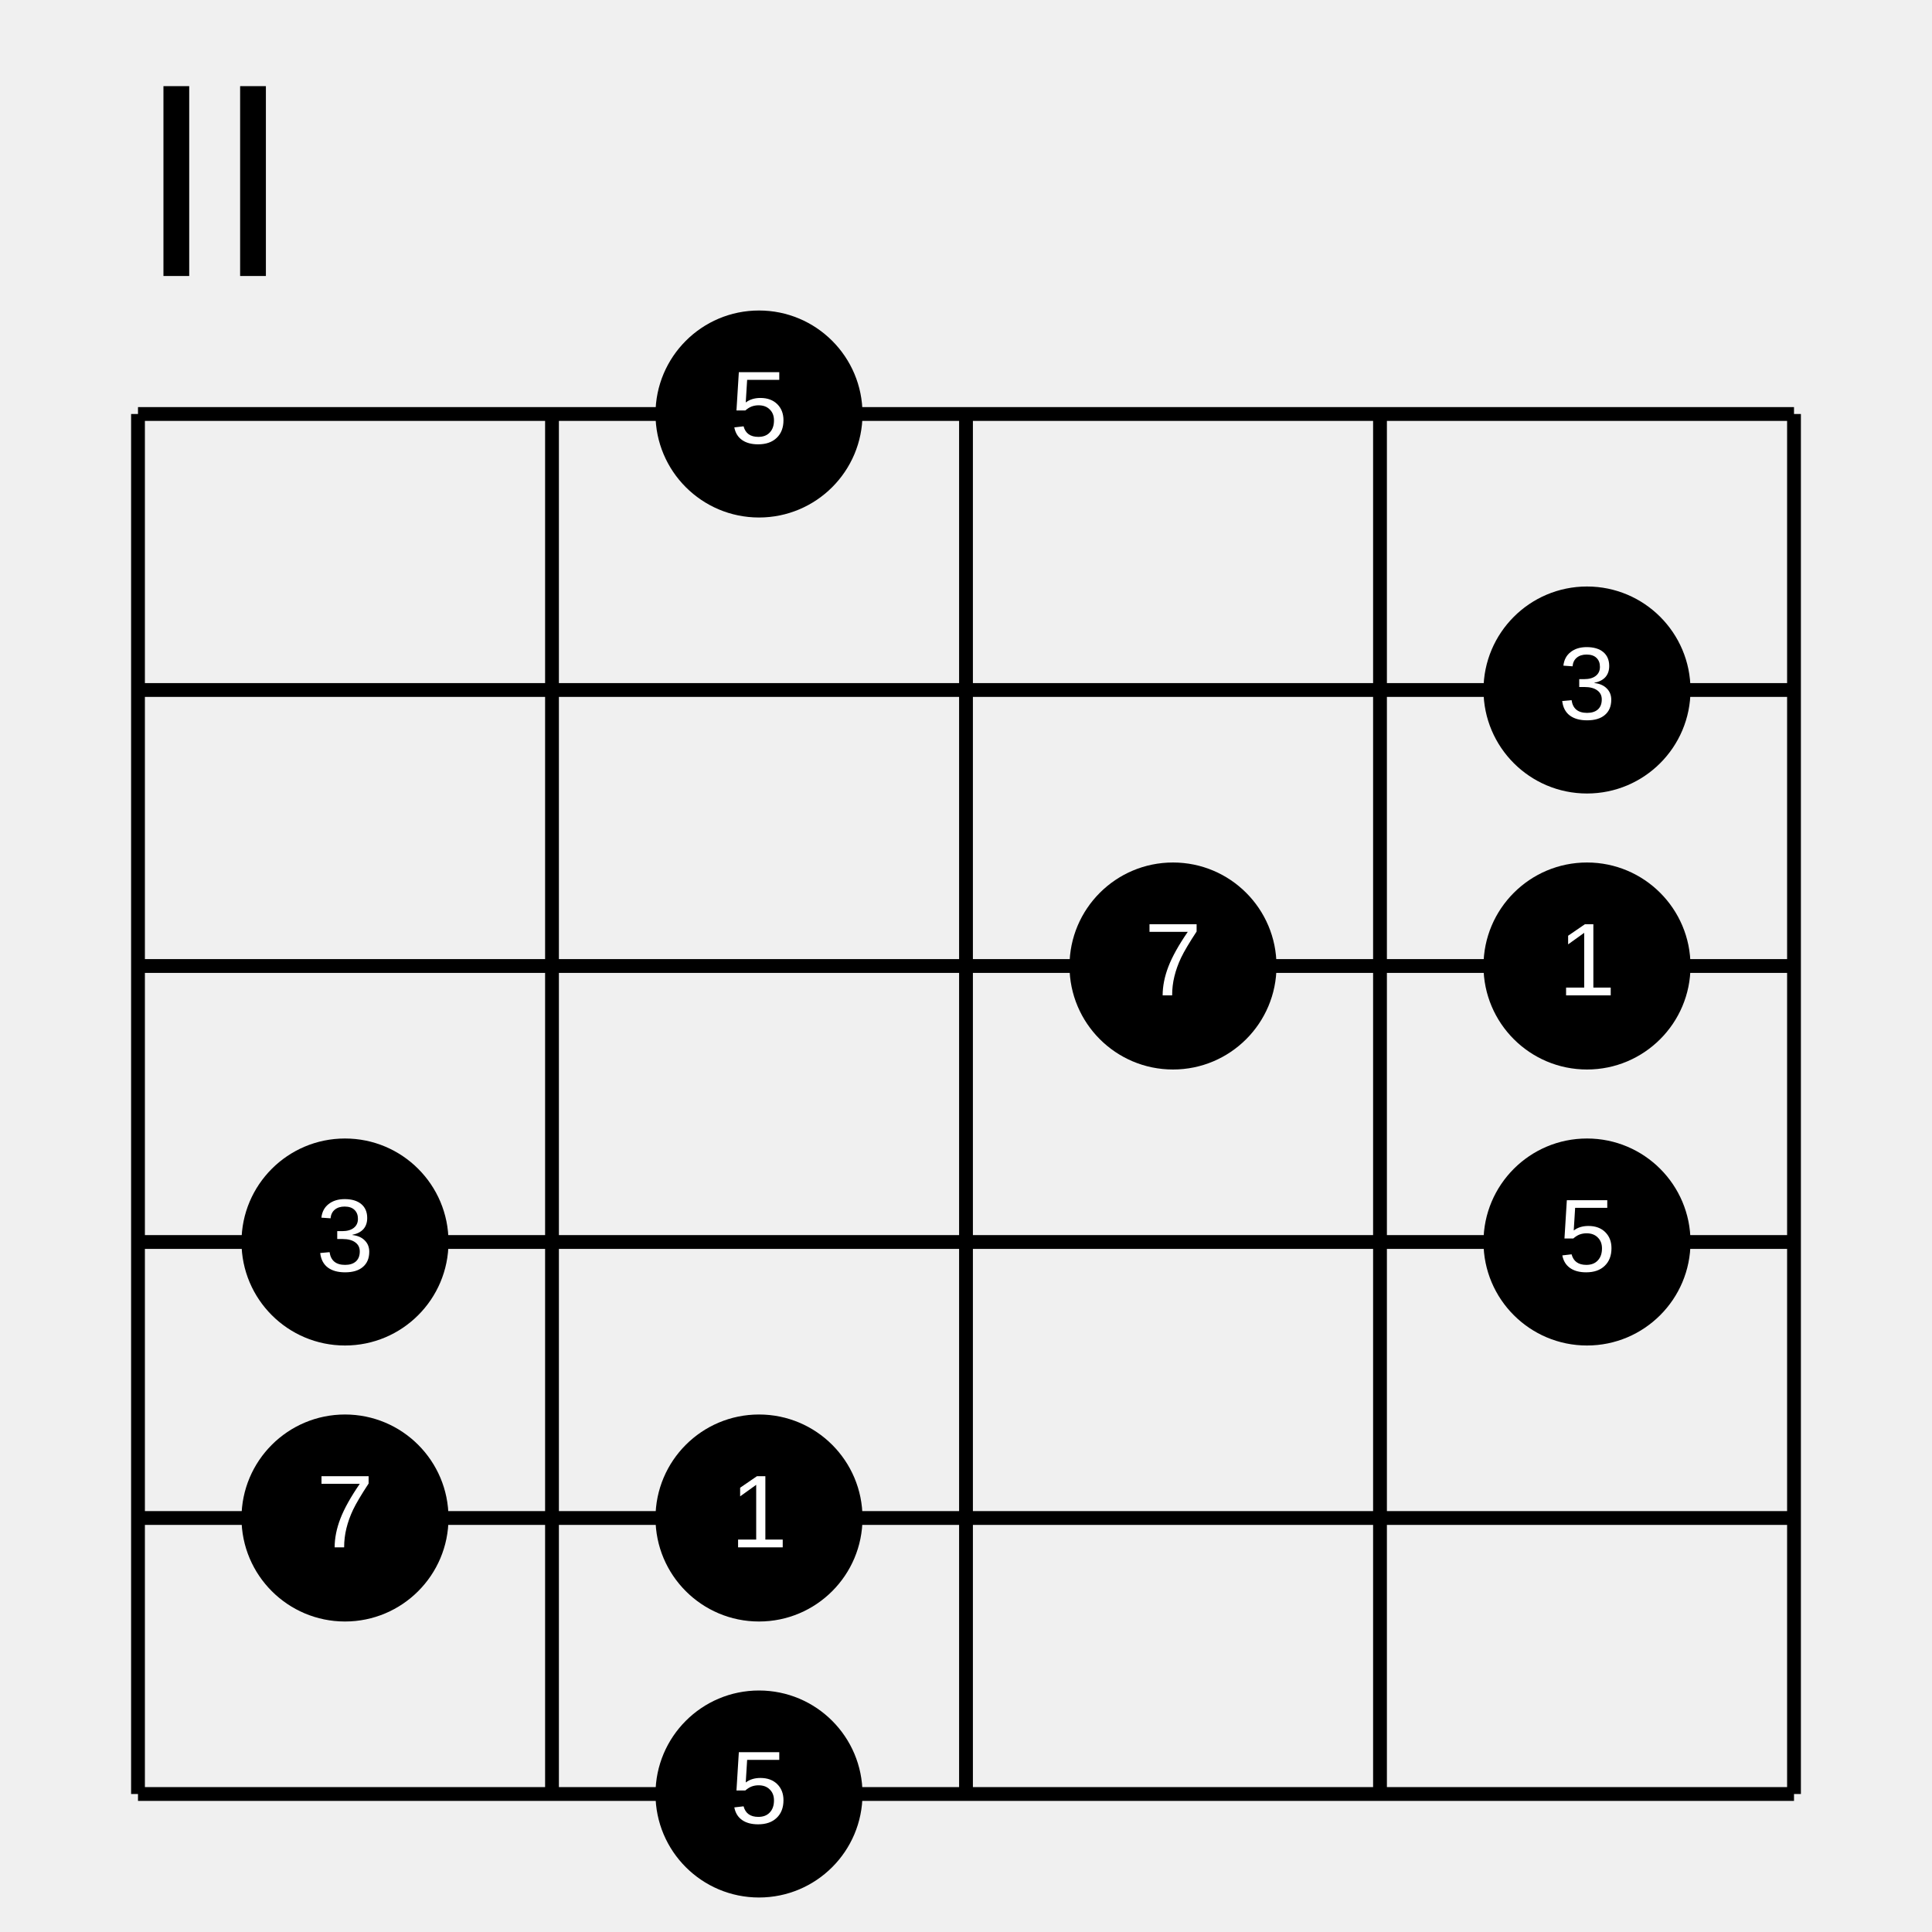
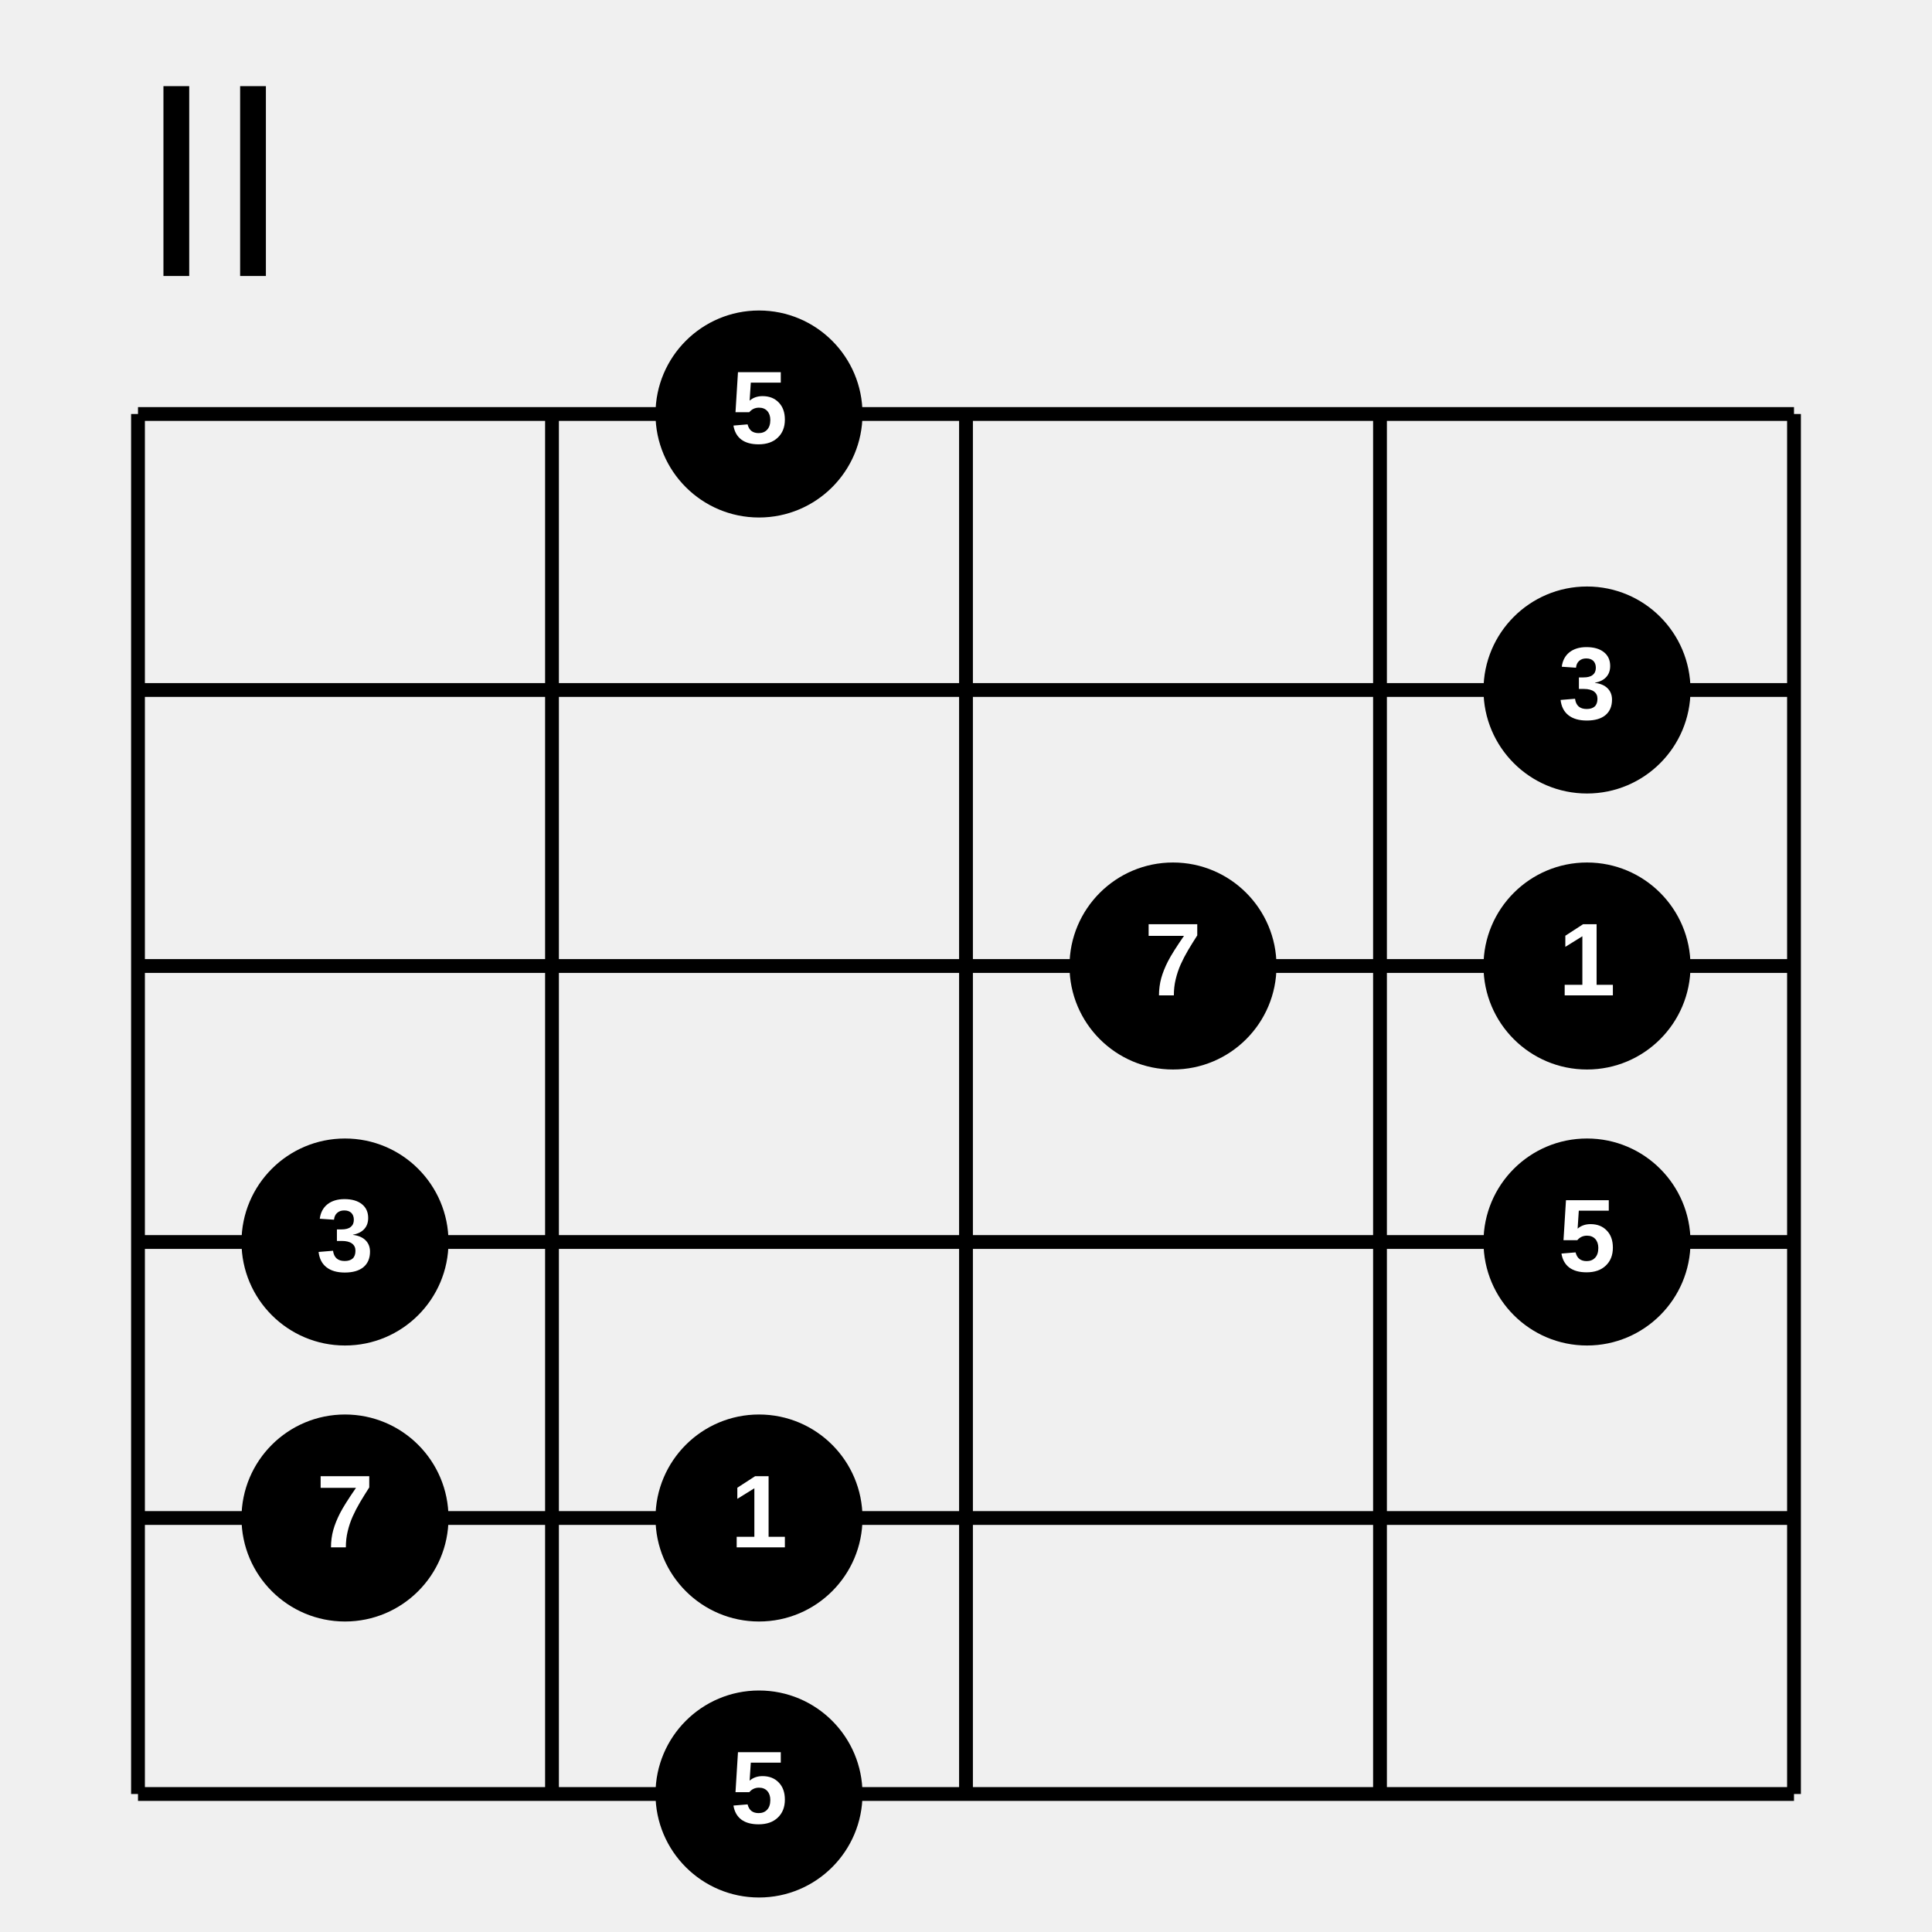
<svg xmlns="http://www.w3.org/2000/svg" version="1.1" preserveAspectRatio="xMidYMid meet" viewBox="0 0 280 280">
-   <text x="20" y="40.0" font-family="Arial" font-size="40" text-anchor="start" dominant-baseline="auto" fill="#000000">II</text>
+   <text x="20" y="40.0" font-family="Arial" font-size="40" text-anchor="start" dominant-baseline="auto" fill="#000000" font-weight="normal">II</text>
  <line x1="20" y1="60" x2="20" y2="260" stroke-width="2" stroke="#000000" />
  <line x1="80" y1="60" x2="80" y2="260" stroke-width="2" stroke="#000000" />
  <line x1="140" y1="60" x2="140" y2="260" stroke-width="2" stroke="#000000" />
  <line x1="200" y1="60" x2="200" y2="260" stroke-width="2" stroke="#000000" />
  <line x1="260" y1="60" x2="260" y2="260" stroke-width="2" stroke="#000000" />
  <line x1="20" y1="60" x2="260" y2="60" stroke-width="2" stroke="#000000" />
  <line x1="20" y1="100" x2="260" y2="100" stroke-width="2" stroke="#000000" />
  <line x1="20" y1="140" x2="260" y2="140" stroke-width="2" stroke="#000000" />
  <line x1="20" y1="180" x2="260" y2="180" stroke-width="2" stroke="#000000" />
  <line x1="20" y1="220" x2="260" y2="220" stroke-width="2" stroke="#000000" />
  <line x1="20" y1="260" x2="260" y2="260" stroke-width="2" stroke="#000000" />
  <circle r="15" cx="110.0" cy="60" fill="#000000" stroke-width="0" stroke="#000000" />
-   <text x="110.0" y="60" font-family="Arial" font-size="15" text-anchor="middle" dominant-baseline="middle" fill="#FFFFFF">5</text>
+   <text x="110.0" y="60" font-family="Arial" font-size="15" text-anchor="middle" dominant-baseline="middle" fill="#FFFFFF" font-weight="bold">5</text>
  <circle r="15" cx="230.0" cy="100" fill="#000000" stroke-width="0" stroke="#000000" />
-   <text x="230.0" y="100" font-family="Arial" font-size="15" text-anchor="middle" dominant-baseline="middle" fill="#FFFFFF">3</text>
+   <text x="230.0" y="100" font-family="Arial" font-size="15" text-anchor="middle" dominant-baseline="middle" fill="#FFFFFF" font-weight="bold">3</text>
  <circle r="15" cx="170.0" cy="140" fill="#000000" stroke-width="0" stroke="#000000" />
-   <text x="170.0" y="140" font-family="Arial" font-size="15" text-anchor="middle" dominant-baseline="middle" fill="#FFFFFF">7</text>
+   <text x="170.0" y="140" font-family="Arial" font-size="15" text-anchor="middle" dominant-baseline="middle" fill="#FFFFFF" font-weight="bold">7</text>
  <circle r="15" cx="230.0" cy="140" fill="#000000" stroke-width="0" stroke="#000000" />
-   <text x="230.0" y="140" font-family="Arial" font-size="15" text-anchor="middle" dominant-baseline="middle" fill="#FFFFFF">1</text>
+   <text x="230.0" y="140" font-family="Arial" font-size="15" text-anchor="middle" dominant-baseline="middle" fill="#FFFFFF" font-weight="bold">1</text>
  <circle r="15" cx="50.0" cy="180" fill="#000000" stroke-width="0" stroke="#000000" />
-   <text x="50.0" y="180" font-family="Arial" font-size="15" text-anchor="middle" dominant-baseline="middle" fill="#FFFFFF">3</text>
+   <text x="50.0" y="180" font-family="Arial" font-size="15" text-anchor="middle" dominant-baseline="middle" fill="#FFFFFF" font-weight="bold">3</text>
  <circle r="15" cx="230.0" cy="180" fill="#000000" stroke-width="0" stroke="#000000" />
-   <text x="230.0" y="180" font-family="Arial" font-size="15" text-anchor="middle" dominant-baseline="middle" fill="#FFFFFF">5</text>
+   <text x="230.0" y="180" font-family="Arial" font-size="15" text-anchor="middle" dominant-baseline="middle" fill="#FFFFFF" font-weight="bold">5</text>
  <circle r="15" cx="50.0" cy="220" fill="#000000" stroke-width="0" stroke="#000000" />
-   <text x="50.0" y="220" font-family="Arial" font-size="15" text-anchor="middle" dominant-baseline="middle" fill="#FFFFFF">7</text>
+   <text x="50.0" y="220" font-family="Arial" font-size="15" text-anchor="middle" dominant-baseline="middle" fill="#FFFFFF" font-weight="bold">7</text>
  <circle r="15" cx="110.0" cy="220" fill="#000000" stroke-width="0" stroke="#000000" />
-   <text x="110.0" y="220" font-family="Arial" font-size="15" text-anchor="middle" dominant-baseline="middle" fill="#FFFFFF">1</text>
+   <text x="110.0" y="220" font-family="Arial" font-size="15" text-anchor="middle" dominant-baseline="middle" fill="#FFFFFF" font-weight="bold">1</text>
  <circle r="15" cx="110.0" cy="260" fill="#000000" stroke-width="0" stroke="#000000" />
-   <text x="110.0" y="260" font-family="Arial" font-size="15" text-anchor="middle" dominant-baseline="middle" fill="#FFFFFF">5</text>
+   <text x="110.0" y="260" font-family="Arial" font-size="15" text-anchor="middle" dominant-baseline="middle" fill="#FFFFFF" font-weight="bold">5</text>
</svg>
